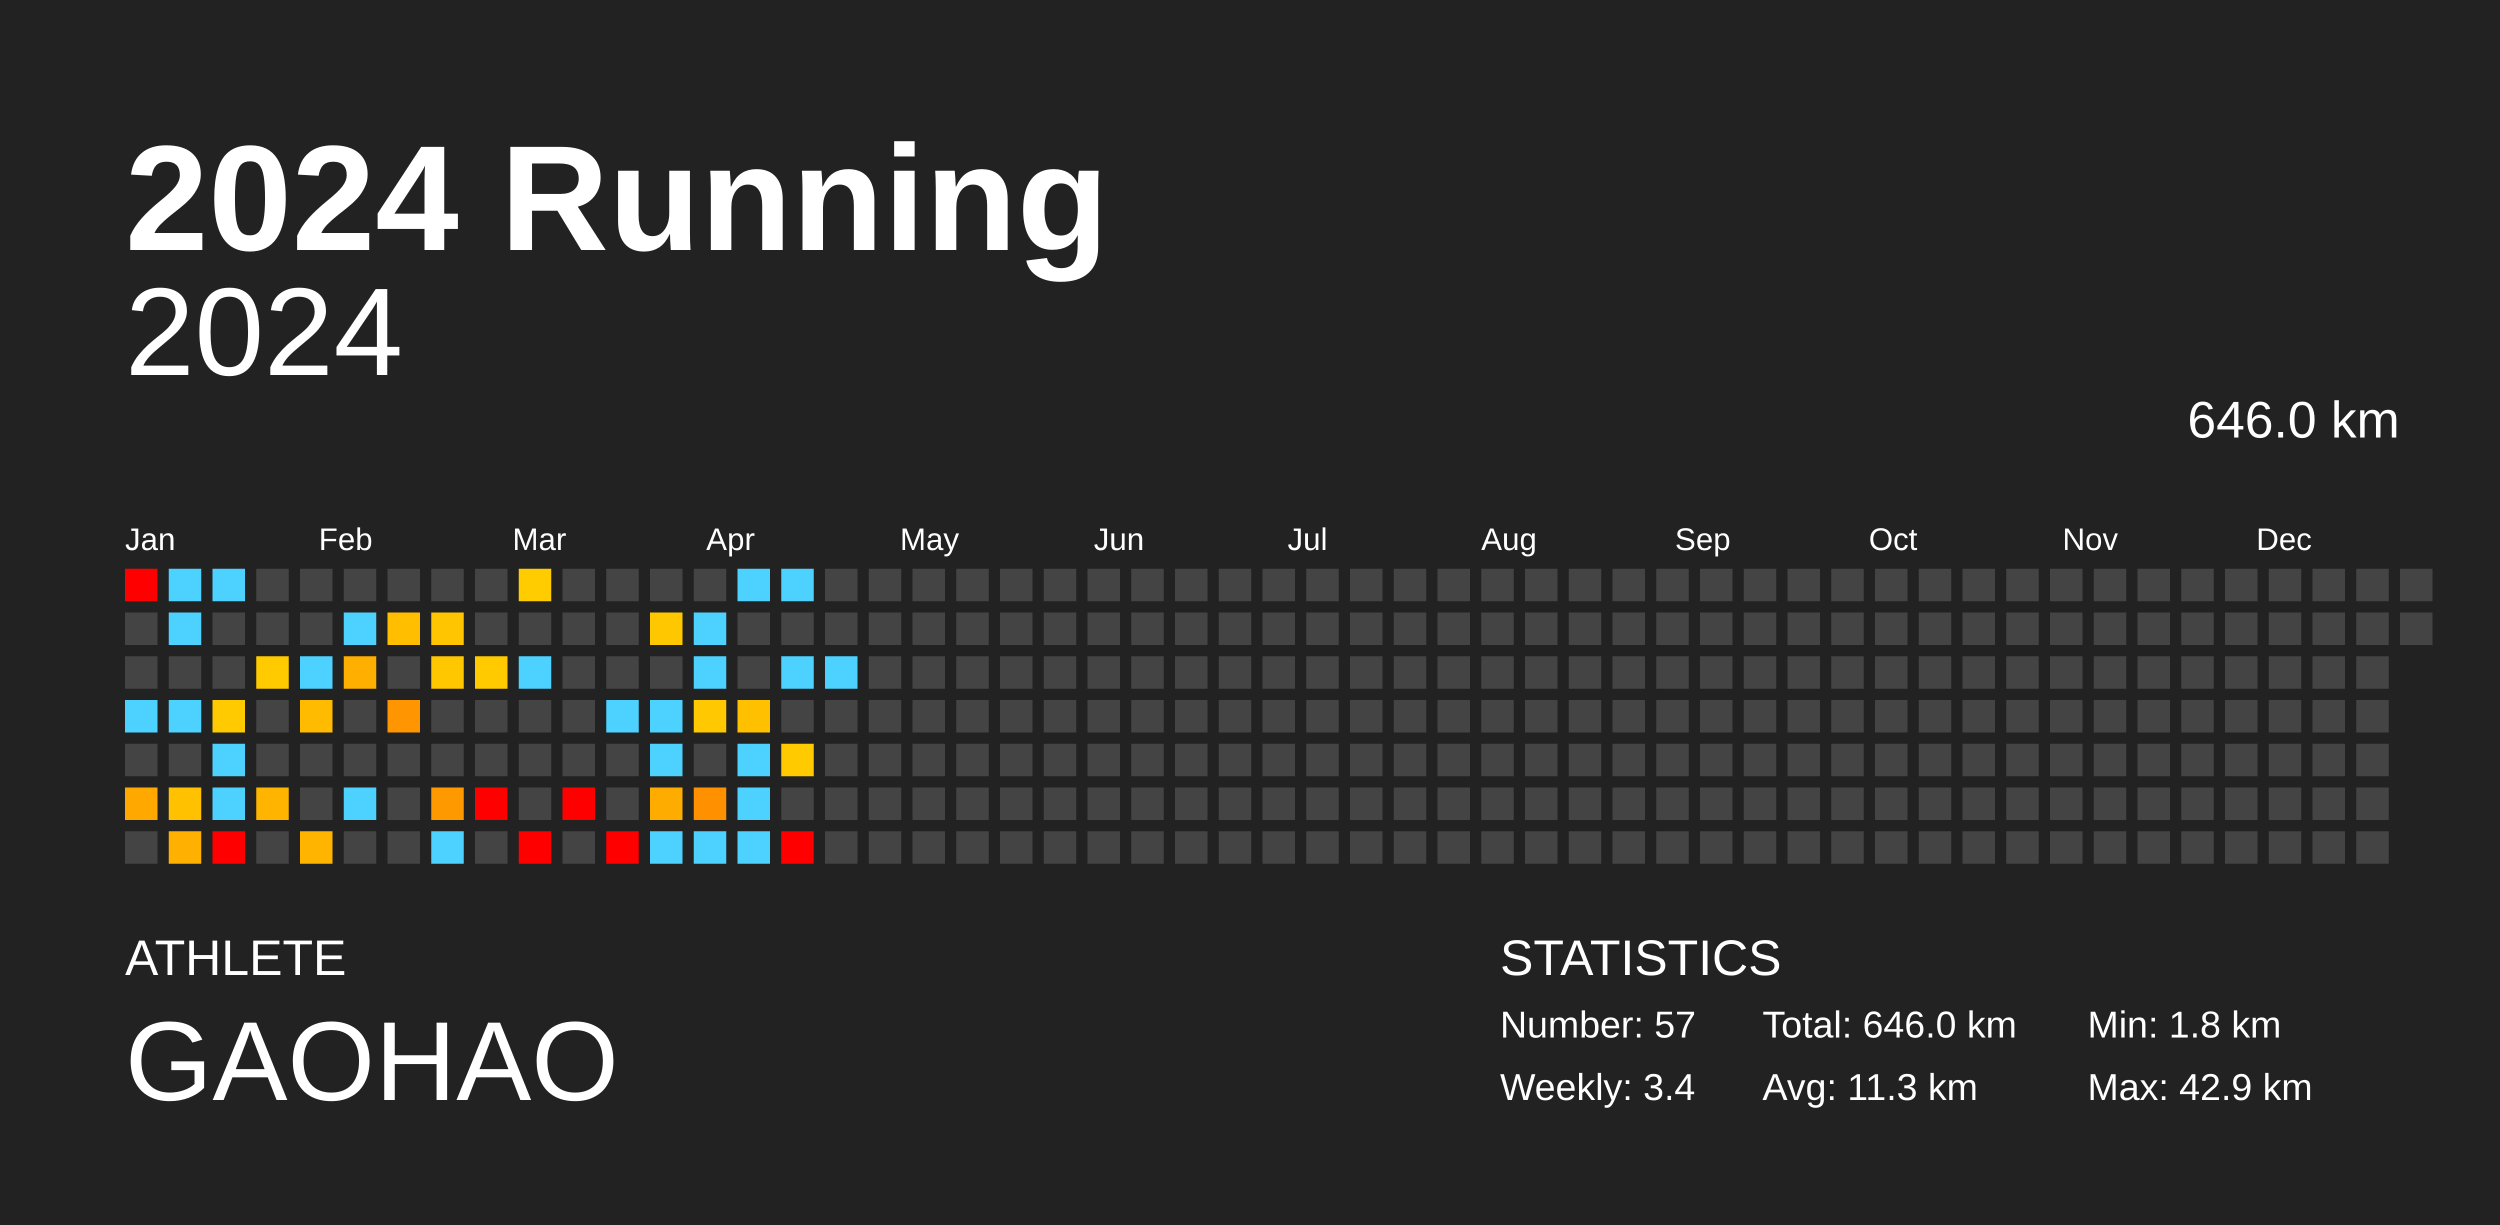
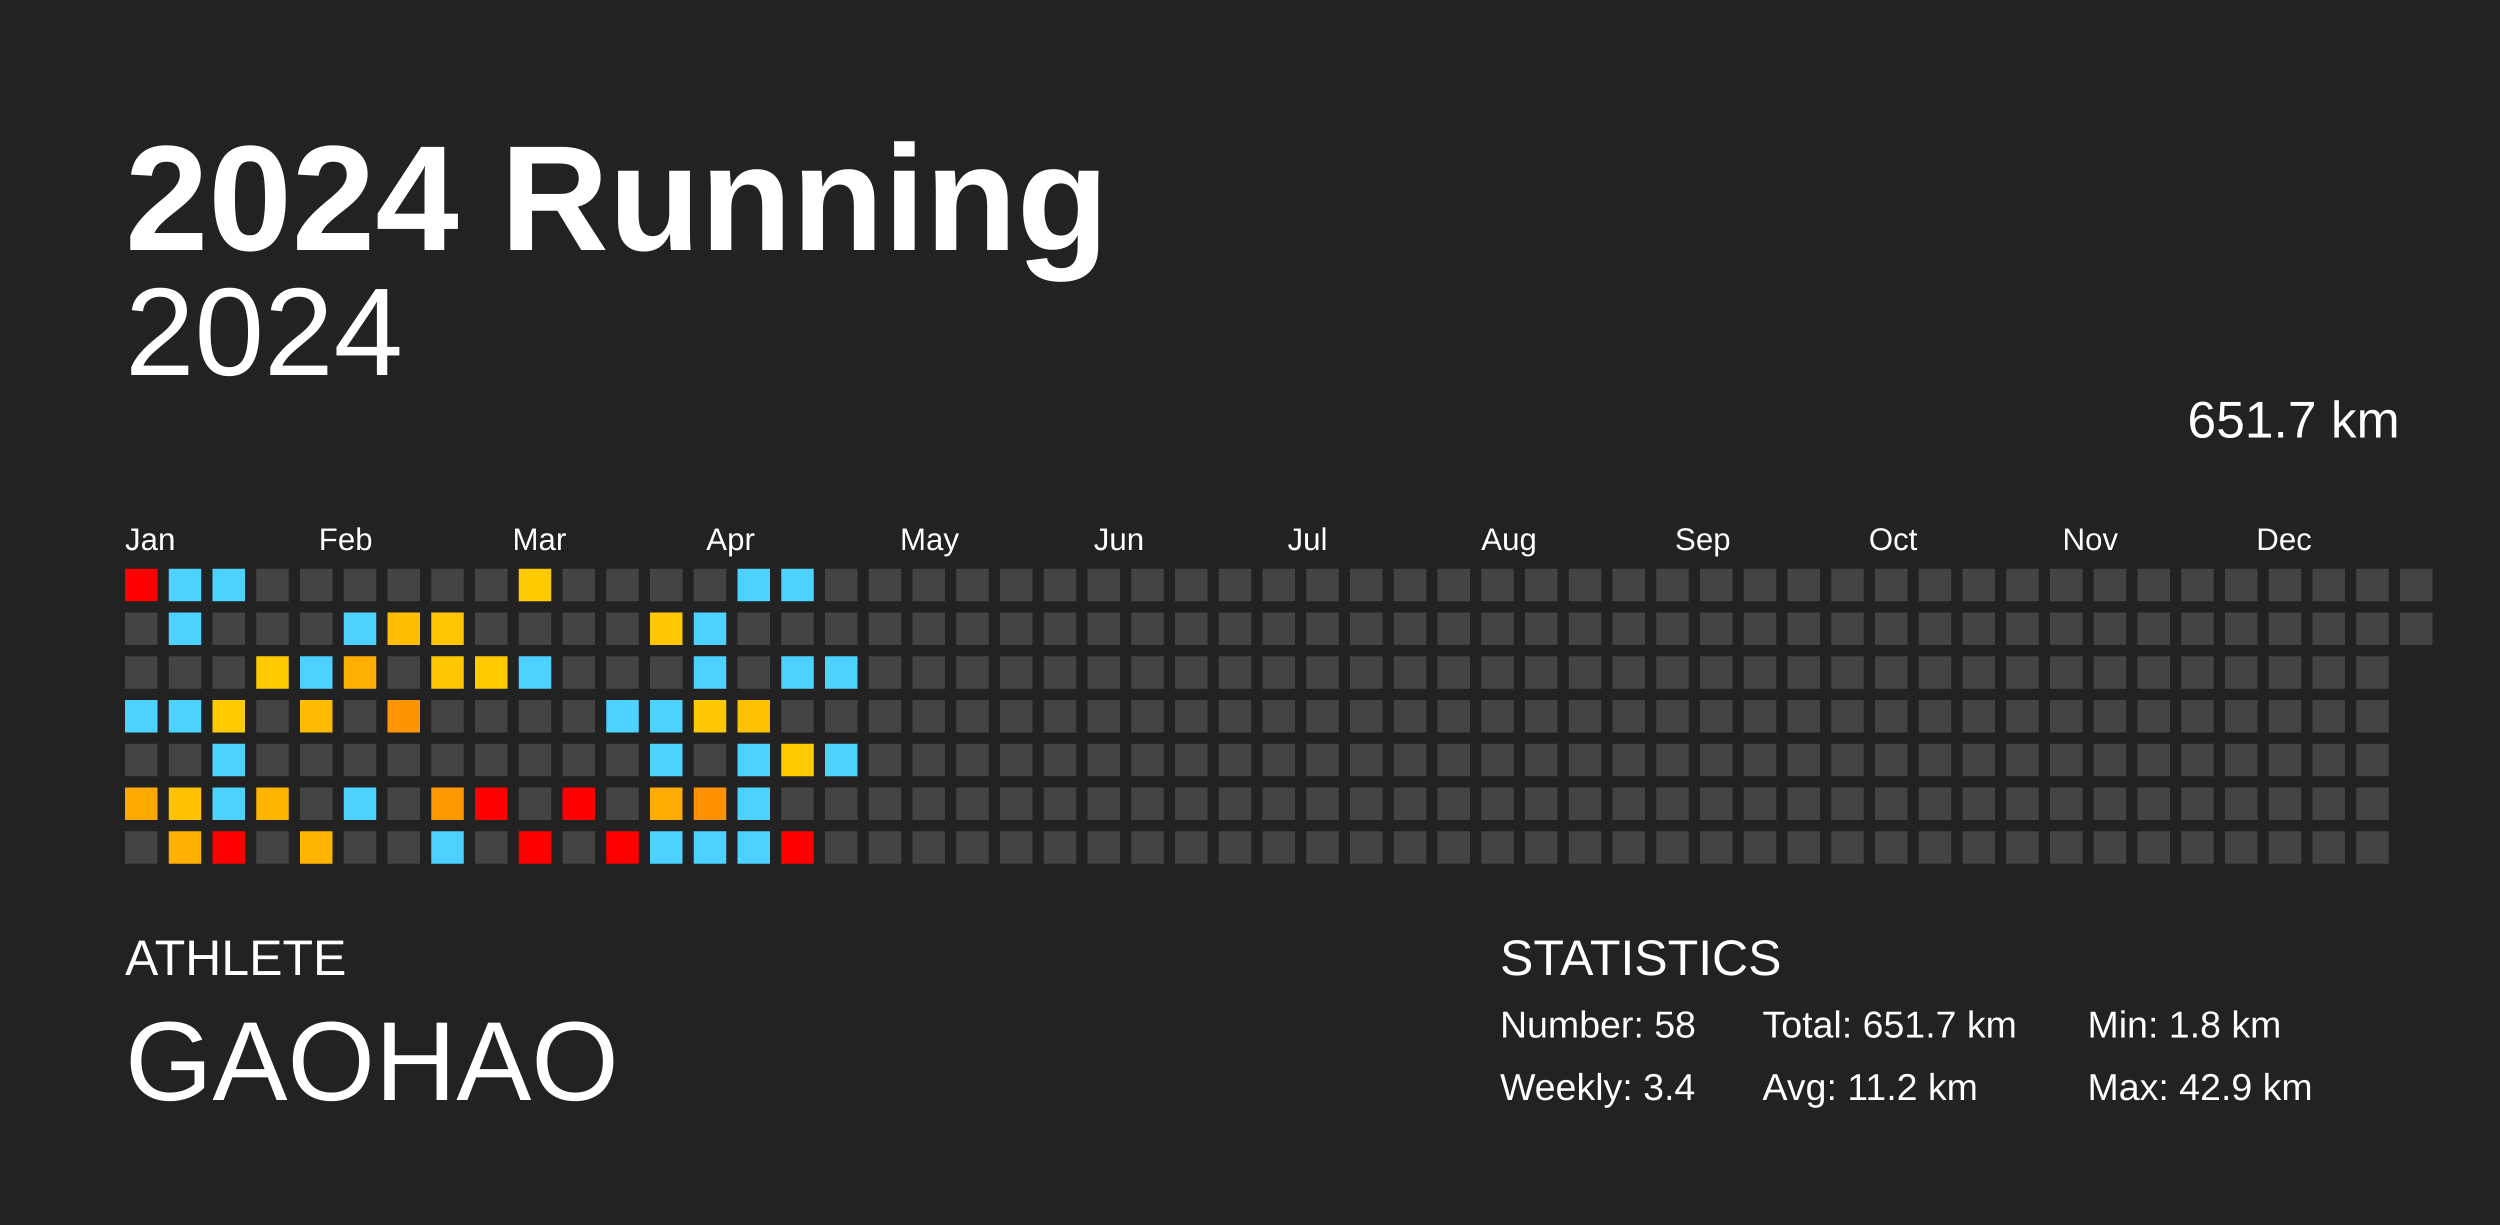
<svg xmlns="http://www.w3.org/2000/svg" baseProfile="full" height="98mm" version="1.1" viewBox="0,0,200,98" width="200mm">
  <defs />
  <rect fill="#222222" height="98" width="200" x="0" y="0" />
  <text fill="#FFFFFF" style="font-size:12px; font-family:Arial; font-weight:bold;" x="10" y="20">2024 Running</text>
  <text fill="#FFFFFF" style="font-size:4px; font-family:Arial" x="10" y="78">ATHLETE</text>
  <text fill="#FFFFFF" style="font-size:9px; font-family:Arial" x="10" y="88">GAOHAO</text>
  <text fill="#FFFFFF" style="font-size:4px; font-family:Arial" x="120" y="78">STATISTICS</text>
-   <text fill="#FFFFFF" style="font-size:3px; font-family:Arial" x="120" y="83">Number: 57</text>
+   <text fill="#FFFFFF" style="font-size:3px; font-family:Arial" x="120" y="83">Number: 58</text>
  <text fill="#FFFFFF" style="font-size:3px; font-family:Arial" x="120" y="88">Weekly: 3.4</text>
-   <text fill="#FFFFFF" style="font-size:3px; font-family:Arial" x="141" y="83">Total: 646.0 km</text>
-   <text fill="#FFFFFF" style="font-size:3px; font-family:Arial" x="141" y="88">Avg: 11.3 km</text>
+   <text fill="#FFFFFF" style="font-size:3px; font-family:Arial" x="141" y="83">Total: 651.7 km</text>
+   <text fill="#FFFFFF" style="font-size:3px; font-family:Arial" x="141" y="88">Avg: 11.2 km</text>
  <text fill="#FFFFFF" style="font-size:3px; font-family:Arial" x="167" y="83">Min: 1.8 km</text>
  <text fill="#FFFFFF" style="font-size:3px; font-family:Arial" x="167" y="88">Max: 42.9 km</text>
  <text alignment-baseline="hanging" fill="#FFFFFF" style="font-size:10.0px; font-family:Arial;" x="10" y="30">2024</text>
-   <text alignment-baseline="hanging" fill="#FFFFFF" style="font-size:4.125px; font-family:Arial;" x="175" y="35">646.0 km</text>
+   <text alignment-baseline="hanging" fill="#FFFFFF" style="font-size:4.125px; font-family:Arial;" x="175" y="35">651.7 km</text>
  <text fill="#FFFFFF" style="font-size:2.5px; font-family:Arial" x="10.0" y="44">Jan</text>
  <text fill="#FFFFFF" style="font-size:2.5px; font-family:Arial" x="25.5" y="44">Feb</text>
  <text fill="#FFFFFF" style="font-size:2.5px; font-family:Arial" x="41.0" y="44">Mar</text>
  <text fill="#FFFFFF" style="font-size:2.5px; font-family:Arial" x="56.5" y="44">Apr</text>
  <text fill="#FFFFFF" style="font-size:2.5px; font-family:Arial" x="72.0" y="44">May</text>
  <text fill="#FFFFFF" style="font-size:2.5px; font-family:Arial" x="87.5" y="44">Jun</text>
  <text fill="#FFFFFF" style="font-size:2.5px; font-family:Arial" x="103.0" y="44">Jul</text>
  <text fill="#FFFFFF" style="font-size:2.5px; font-family:Arial" x="118.5" y="44">Aug</text>
  <text fill="#FFFFFF" style="font-size:2.5px; font-family:Arial" x="134.0" y="44">Sep</text>
  <text fill="#FFFFFF" style="font-size:2.5px; font-family:Arial" x="149.5" y="44">Oct</text>
  <text fill="#FFFFFF" style="font-size:2.5px; font-family:Arial" x="165.0" y="44">Nov</text>
  <text fill="#FFFFFF" style="font-size:2.5px; font-family:Arial" x="180.5" y="44">Dec</text>
  <rect fill="red" height="2.6" width="2.6" x="10.0" y="45.5" />
  <rect fill="#444444" height="2.6" width="2.6" x="10.0" y="49.0" />
  <rect fill="#444444" height="2.6" width="2.6" x="10.0" y="52.5" />
  <rect fill="#4dd2ff" height="2.6" width="2.6" x="10.0" y="56.0" />
  <rect fill="#444444" height="2.6" width="2.6" x="10.0" y="59.5" />
  <rect fill="#ffa800" height="2.6" width="2.6" x="10.0" y="63.0" />
  <rect fill="#444444" height="2.6" width="2.6" x="10.0" y="66.5" />
  <rect fill="#4dd2ff" height="2.6" width="2.6" x="13.5" y="45.5" />
  <rect fill="#4dd2ff" height="2.6" width="2.6" x="13.5" y="49.0" />
  <rect fill="#444444" height="2.6" width="2.6" x="13.5" y="52.5" />
  <rect fill="#4dd2ff" height="2.6" width="2.6" x="13.5" y="56.0" />
  <rect fill="#444444" height="2.6" width="2.6" x="13.5" y="59.5" />
  <rect fill="#ffc100" height="2.6" width="2.6" x="13.5" y="63.0" />
  <rect fill="#ffb000" height="2.6" width="2.6" x="13.5" y="66.5" />
  <rect fill="#4dd2ff" height="2.6" width="2.6" x="17.0" y="45.5" />
  <rect fill="#444444" height="2.6" width="2.6" x="17.0" y="49.0" />
  <rect fill="#444444" height="2.6" width="2.6" x="17.0" y="52.5" />
  <rect fill="#ffcb00" height="2.6" width="2.6" x="17.0" y="56.0" />
  <rect fill="#4dd2ff" height="2.6" width="2.6" x="17.0" y="59.5" />
  <rect fill="#4dd2ff" height="2.6" width="2.6" x="17.0" y="63.0" />
  <rect fill="red" height="2.6" width="2.6" x="17.0" y="66.5" />
  <rect fill="#444444" height="2.6" width="2.6" x="20.5" y="45.5" />
  <rect fill="#444444" height="2.6" width="2.6" x="20.5" y="49.0" />
  <rect fill="#ffca00" height="2.6" width="2.6" x="20.5" y="52.5" />
  <rect fill="#444444" height="2.6" width="2.6" x="20.5" y="56.0" />
  <rect fill="#444444" height="2.6" width="2.6" x="20.5" y="59.5" />
  <rect fill="#ffb400" height="2.6" width="2.6" x="20.5" y="63.0" />
  <rect fill="#444444" height="2.6" width="2.6" x="20.5" y="66.5" />
  <rect fill="#444444" height="2.6" width="2.6" x="24.0" y="45.5" />
  <rect fill="#444444" height="2.6" width="2.6" x="24.0" y="49.0" />
  <rect fill="#4dd2ff" height="2.6" width="2.6" x="24.0" y="52.5" />
  <rect fill="#ffbb00" height="2.6" width="2.6" x="24.0" y="56.0" />
  <rect fill="#444444" height="2.6" width="2.6" x="24.0" y="59.5" />
  <rect fill="#444444" height="2.6" width="2.6" x="24.0" y="63.0" />
  <rect fill="#ffb400" height="2.6" width="2.6" x="24.0" y="66.5" />
  <rect fill="#444444" height="2.6" width="2.6" x="27.5" y="45.5" />
  <rect fill="#4dd2ff" height="2.6" width="2.6" x="27.5" y="49.0" />
  <rect fill="#ffaf00" height="2.6" width="2.6" x="27.5" y="52.5" />
  <rect fill="#444444" height="2.6" width="2.6" x="27.5" y="56.0" />
  <rect fill="#444444" height="2.6" width="2.6" x="27.5" y="59.5" />
  <rect fill="#4dd2ff" height="2.6" width="2.6" x="27.5" y="63.0" />
  <rect fill="#444444" height="2.6" width="2.6" x="27.5" y="66.5" />
  <rect fill="#444444" height="2.6" width="2.6" x="31.0" y="45.5" />
  <rect fill="#ffbe00" height="2.6" width="2.6" x="31.0" y="49.0" />
  <rect fill="#444444" height="2.6" width="2.6" x="31.0" y="52.5" />
  <rect fill="#ff9500" height="2.6" width="2.6" x="31.0" y="56.0" />
  <rect fill="#444444" height="2.6" width="2.6" x="31.0" y="59.5" />
  <rect fill="#444444" height="2.6" width="2.6" x="31.0" y="63.0" />
  <rect fill="#444444" height="2.6" width="2.6" x="31.0" y="66.5" />
  <rect fill="#444444" height="2.6" width="2.6" x="34.5" y="45.5" />
  <rect fill="#ffc500" height="2.6" width="2.6" x="34.5" y="49.0" />
  <rect fill="#ffc700" height="2.6" width="2.6" x="34.5" y="52.5" />
  <rect fill="#444444" height="2.6" width="2.6" x="34.5" y="56.0" />
  <rect fill="#444444" height="2.6" width="2.6" x="34.5" y="59.5" />
  <rect fill="#ff9900" height="2.6" width="2.6" x="34.5" y="63.0" />
  <rect fill="#4dd2ff" height="2.6" width="2.6" x="34.5" y="66.5" />
  <rect fill="#444444" height="2.6" width="2.6" x="38.0" y="45.5" />
  <rect fill="#444444" height="2.6" width="2.6" x="38.0" y="49.0" />
  <rect fill="#ffcb00" height="2.6" width="2.6" x="38.0" y="52.5" />
  <rect fill="#444444" height="2.6" width="2.6" x="38.0" y="56.0" />
  <rect fill="#444444" height="2.6" width="2.6" x="38.0" y="59.5" />
  <rect fill="red" height="2.6" width="2.6" x="38.0" y="63.0" />
  <rect fill="#444444" height="2.6" width="2.6" x="38.0" y="66.5" />
  <rect fill="#ffcc00" height="2.6" width="2.6" x="41.5" y="45.5" />
  <rect fill="#444444" height="2.6" width="2.6" x="41.5" y="49.0" />
  <rect fill="#4dd2ff" height="2.6" width="2.6" x="41.5" y="52.5" />
  <rect fill="#444444" height="2.6" width="2.6" x="41.5" y="56.0" />
  <rect fill="#444444" height="2.6" width="2.6" x="41.5" y="59.5" />
  <rect fill="#444444" height="2.6" width="2.6" x="41.5" y="63.0" />
  <rect fill="red" height="2.6" width="2.6" x="41.5" y="66.5" />
  <rect fill="#444444" height="2.6" width="2.6" x="45.0" y="45.5" />
  <rect fill="#444444" height="2.6" width="2.6" x="45.0" y="49.0" />
  <rect fill="#444444" height="2.6" width="2.6" x="45.0" y="52.5" />
  <rect fill="#444444" height="2.6" width="2.6" x="45.0" y="56.0" />
  <rect fill="#444444" height="2.6" width="2.6" x="45.0" y="59.5" />
  <rect fill="red" height="2.6" width="2.6" x="45.0" y="63.0" />
  <rect fill="#444444" height="2.6" width="2.6" x="45.0" y="66.5" />
  <rect fill="#444444" height="2.6" width="2.6" x="48.5" y="45.5" />
  <rect fill="#444444" height="2.6" width="2.6" x="48.5" y="49.0" />
  <rect fill="#444444" height="2.6" width="2.6" x="48.5" y="52.5" />
  <rect fill="#4dd2ff" height="2.6" width="2.6" x="48.5" y="56.0" />
  <rect fill="#444444" height="2.6" width="2.6" x="48.5" y="59.5" />
  <rect fill="#444444" height="2.6" width="2.6" x="48.5" y="63.0" />
  <rect fill="red" height="2.6" width="2.6" x="48.5" y="66.5" />
  <rect fill="#444444" height="2.6" width="2.6" x="52.0" y="45.5" />
  <rect fill="#ffc700" height="2.6" width="2.6" x="52.0" y="49.0" />
  <rect fill="#444444" height="2.6" width="2.6" x="52.0" y="52.5" />
  <rect fill="#4dd2ff" height="2.6" width="2.6" x="52.0" y="56.0" />
  <rect fill="#4dd2ff" height="2.6" width="2.6" x="52.0" y="59.5" />
  <rect fill="#ffac00" height="2.6" width="2.6" x="52.0" y="63.0" />
  <rect fill="#4dd2ff" height="2.6" width="2.6" x="52.0" y="66.5" />
  <rect fill="#444444" height="2.6" width="2.6" x="55.5" y="45.5" />
  <rect fill="#4dd2ff" height="2.6" width="2.6" x="55.5" y="49.0" />
  <rect fill="#4dd2ff" height="2.6" width="2.6" x="55.5" y="52.5" />
  <rect fill="#ffc800" height="2.6" width="2.6" x="55.5" y="56.0" />
  <rect fill="#444444" height="2.6" width="2.6" x="55.5" y="59.5" />
  <rect fill="#ff9100" height="2.6" width="2.6" x="55.5" y="63.0" />
  <rect fill="#4dd2ff" height="2.6" width="2.6" x="55.5" y="66.5" />
  <rect fill="#4dd2ff" height="2.6" width="2.6" x="59.0" y="45.5" />
  <rect fill="#444444" height="2.6" width="2.6" x="59.0" y="49.0" />
  <rect fill="#444444" height="2.6" width="2.6" x="59.0" y="52.5" />
  <rect fill="#ffc000" height="2.6" width="2.6" x="59.0" y="56.0" />
  <rect fill="#4dd2ff" height="2.6" width="2.6" x="59.0" y="59.5" />
  <rect fill="#4dd2ff" height="2.6" width="2.6" x="59.0" y="63.0" />
  <rect fill="#4dd2ff" height="2.6" width="2.6" x="59.0" y="66.5" />
  <rect fill="#4dd2ff" height="2.6" width="2.6" x="62.5" y="45.5" />
  <rect fill="#444444" height="2.6" width="2.6" x="62.5" y="49.0" />
  <rect fill="#4dd2ff" height="2.6" width="2.6" x="62.5" y="52.5" />
  <rect fill="#444444" height="2.6" width="2.6" x="62.5" y="56.0" />
  <rect fill="#ffcb00" height="2.6" width="2.6" x="62.5" y="59.5" />
  <rect fill="#444444" height="2.6" width="2.6" x="62.5" y="63.0" />
  <rect fill="red" height="2.6" width="2.6" x="62.5" y="66.5" />
  <rect fill="#444444" height="2.6" width="2.6" x="66.0" y="45.5" />
  <rect fill="#444444" height="2.6" width="2.6" x="66.0" y="49.0" />
  <rect fill="#4dd2ff" height="2.6" width="2.6" x="66.0" y="52.5" />
  <rect fill="#444444" height="2.6" width="2.6" x="66.0" y="56.0" />
-   <rect fill="#444444" height="2.6" width="2.6" x="66.0" y="59.5" />
+   <rect fill="#4dd2ff" height="2.6" width="2.6" x="66.0" y="59.5" />
  <rect fill="#444444" height="2.6" width="2.6" x="66.0" y="63.0" />
  <rect fill="#444444" height="2.6" width="2.6" x="66.0" y="66.5" />
  <rect fill="#444444" height="2.6" width="2.6" x="69.5" y="45.5" />
  <rect fill="#444444" height="2.6" width="2.6" x="69.5" y="49.0" />
  <rect fill="#444444" height="2.6" width="2.6" x="69.5" y="52.5" />
  <rect fill="#444444" height="2.6" width="2.6" x="69.5" y="56.0" />
  <rect fill="#444444" height="2.6" width="2.6" x="69.5" y="59.5" />
  <rect fill="#444444" height="2.6" width="2.6" x="69.5" y="63.0" />
  <rect fill="#444444" height="2.6" width="2.6" x="69.5" y="66.5" />
  <rect fill="#444444" height="2.6" width="2.6" x="73.0" y="45.5" />
  <rect fill="#444444" height="2.6" width="2.6" x="73.0" y="49.0" />
  <rect fill="#444444" height="2.6" width="2.6" x="73.0" y="52.5" />
  <rect fill="#444444" height="2.6" width="2.6" x="73.0" y="56.0" />
  <rect fill="#444444" height="2.6" width="2.6" x="73.0" y="59.5" />
  <rect fill="#444444" height="2.6" width="2.6" x="73.0" y="63.0" />
  <rect fill="#444444" height="2.6" width="2.6" x="73.0" y="66.5" />
  <rect fill="#444444" height="2.6" width="2.6" x="76.5" y="45.5" />
  <rect fill="#444444" height="2.6" width="2.6" x="76.5" y="49.0" />
  <rect fill="#444444" height="2.6" width="2.6" x="76.5" y="52.5" />
  <rect fill="#444444" height="2.6" width="2.6" x="76.5" y="56.0" />
  <rect fill="#444444" height="2.6" width="2.6" x="76.5" y="59.5" />
  <rect fill="#444444" height="2.6" width="2.6" x="76.5" y="63.0" />
  <rect fill="#444444" height="2.6" width="2.6" x="76.5" y="66.5" />
  <rect fill="#444444" height="2.6" width="2.6" x="80.0" y="45.5" />
  <rect fill="#444444" height="2.6" width="2.6" x="80.0" y="49.0" />
  <rect fill="#444444" height="2.6" width="2.6" x="80.0" y="52.5" />
  <rect fill="#444444" height="2.6" width="2.6" x="80.0" y="56.0" />
  <rect fill="#444444" height="2.6" width="2.6" x="80.0" y="59.5" />
  <rect fill="#444444" height="2.6" width="2.6" x="80.0" y="63.0" />
  <rect fill="#444444" height="2.6" width="2.6" x="80.0" y="66.5" />
  <rect fill="#444444" height="2.6" width="2.6" x="83.5" y="45.5" />
  <rect fill="#444444" height="2.6" width="2.6" x="83.5" y="49.0" />
  <rect fill="#444444" height="2.6" width="2.6" x="83.5" y="52.5" />
  <rect fill="#444444" height="2.6" width="2.6" x="83.5" y="56.0" />
  <rect fill="#444444" height="2.6" width="2.6" x="83.5" y="59.5" />
  <rect fill="#444444" height="2.6" width="2.6" x="83.5" y="63.0" />
  <rect fill="#444444" height="2.6" width="2.6" x="83.5" y="66.5" />
  <rect fill="#444444" height="2.6" width="2.6" x="87.0" y="45.5" />
  <rect fill="#444444" height="2.6" width="2.6" x="87.0" y="49.0" />
  <rect fill="#444444" height="2.6" width="2.6" x="87.0" y="52.5" />
  <rect fill="#444444" height="2.6" width="2.6" x="87.0" y="56.0" />
  <rect fill="#444444" height="2.6" width="2.6" x="87.0" y="59.5" />
  <rect fill="#444444" height="2.6" width="2.6" x="87.0" y="63.0" />
  <rect fill="#444444" height="2.6" width="2.6" x="87.0" y="66.5" />
  <rect fill="#444444" height="2.6" width="2.6" x="90.5" y="45.5" />
  <rect fill="#444444" height="2.6" width="2.6" x="90.5" y="49.0" />
  <rect fill="#444444" height="2.6" width="2.6" x="90.5" y="52.5" />
  <rect fill="#444444" height="2.6" width="2.6" x="90.5" y="56.0" />
  <rect fill="#444444" height="2.6" width="2.6" x="90.5" y="59.5" />
  <rect fill="#444444" height="2.6" width="2.6" x="90.5" y="63.0" />
  <rect fill="#444444" height="2.6" width="2.6" x="90.5" y="66.5" />
  <rect fill="#444444" height="2.6" width="2.6" x="94.0" y="45.5" />
  <rect fill="#444444" height="2.6" width="2.6" x="94.0" y="49.0" />
  <rect fill="#444444" height="2.6" width="2.6" x="94.0" y="52.5" />
  <rect fill="#444444" height="2.6" width="2.6" x="94.0" y="56.0" />
  <rect fill="#444444" height="2.6" width="2.6" x="94.0" y="59.5" />
  <rect fill="#444444" height="2.6" width="2.6" x="94.0" y="63.0" />
  <rect fill="#444444" height="2.6" width="2.6" x="94.0" y="66.5" />
  <rect fill="#444444" height="2.6" width="2.6" x="97.5" y="45.5" />
  <rect fill="#444444" height="2.6" width="2.6" x="97.5" y="49.0" />
  <rect fill="#444444" height="2.6" width="2.6" x="97.5" y="52.5" />
  <rect fill="#444444" height="2.6" width="2.6" x="97.5" y="56.0" />
  <rect fill="#444444" height="2.6" width="2.6" x="97.5" y="59.5" />
  <rect fill="#444444" height="2.6" width="2.6" x="97.5" y="63.0" />
  <rect fill="#444444" height="2.6" width="2.6" x="97.5" y="66.5" />
  <rect fill="#444444" height="2.6" width="2.6" x="101.0" y="45.5" />
  <rect fill="#444444" height="2.6" width="2.6" x="101.0" y="49.0" />
  <rect fill="#444444" height="2.6" width="2.6" x="101.0" y="52.5" />
  <rect fill="#444444" height="2.6" width="2.6" x="101.0" y="56.0" />
  <rect fill="#444444" height="2.6" width="2.6" x="101.0" y="59.5" />
  <rect fill="#444444" height="2.6" width="2.6" x="101.0" y="63.0" />
  <rect fill="#444444" height="2.6" width="2.6" x="101.0" y="66.5" />
  <rect fill="#444444" height="2.6" width="2.6" x="104.5" y="45.5" />
  <rect fill="#444444" height="2.6" width="2.6" x="104.5" y="49.0" />
  <rect fill="#444444" height="2.6" width="2.6" x="104.5" y="52.5" />
  <rect fill="#444444" height="2.6" width="2.6" x="104.5" y="56.0" />
  <rect fill="#444444" height="2.6" width="2.6" x="104.5" y="59.5" />
  <rect fill="#444444" height="2.6" width="2.6" x="104.5" y="63.0" />
  <rect fill="#444444" height="2.6" width="2.6" x="104.5" y="66.5" />
  <rect fill="#444444" height="2.6" width="2.6" x="108.0" y="45.5" />
  <rect fill="#444444" height="2.6" width="2.6" x="108.0" y="49.0" />
  <rect fill="#444444" height="2.6" width="2.6" x="108.0" y="52.5" />
  <rect fill="#444444" height="2.6" width="2.6" x="108.0" y="56.0" />
  <rect fill="#444444" height="2.6" width="2.6" x="108.0" y="59.5" />
  <rect fill="#444444" height="2.6" width="2.6" x="108.0" y="63.0" />
  <rect fill="#444444" height="2.6" width="2.6" x="108.0" y="66.5" />
  <rect fill="#444444" height="2.6" width="2.6" x="111.5" y="45.5" />
  <rect fill="#444444" height="2.6" width="2.6" x="111.5" y="49.0" />
  <rect fill="#444444" height="2.6" width="2.6" x="111.5" y="52.5" />
  <rect fill="#444444" height="2.6" width="2.6" x="111.5" y="56.0" />
  <rect fill="#444444" height="2.6" width="2.6" x="111.5" y="59.5" />
  <rect fill="#444444" height="2.6" width="2.6" x="111.5" y="63.0" />
  <rect fill="#444444" height="2.6" width="2.6" x="111.5" y="66.5" />
  <rect fill="#444444" height="2.6" width="2.6" x="115.0" y="45.5" />
  <rect fill="#444444" height="2.6" width="2.6" x="115.0" y="49.0" />
  <rect fill="#444444" height="2.6" width="2.6" x="115.0" y="52.5" />
  <rect fill="#444444" height="2.6" width="2.6" x="115.0" y="56.0" />
  <rect fill="#444444" height="2.6" width="2.6" x="115.0" y="59.5" />
  <rect fill="#444444" height="2.6" width="2.6" x="115.0" y="63.0" />
  <rect fill="#444444" height="2.6" width="2.6" x="115.0" y="66.5" />
  <rect fill="#444444" height="2.6" width="2.6" x="118.5" y="45.5" />
  <rect fill="#444444" height="2.6" width="2.6" x="118.5" y="49.0" />
  <rect fill="#444444" height="2.6" width="2.6" x="118.5" y="52.5" />
  <rect fill="#444444" height="2.6" width="2.6" x="118.5" y="56.0" />
  <rect fill="#444444" height="2.6" width="2.6" x="118.5" y="59.5" />
  <rect fill="#444444" height="2.6" width="2.6" x="118.5" y="63.0" />
  <rect fill="#444444" height="2.6" width="2.6" x="118.5" y="66.5" />
  <rect fill="#444444" height="2.6" width="2.6" x="122.0" y="45.5" />
  <rect fill="#444444" height="2.6" width="2.6" x="122.0" y="49.0" />
  <rect fill="#444444" height="2.6" width="2.6" x="122.0" y="52.5" />
  <rect fill="#444444" height="2.6" width="2.6" x="122.0" y="56.0" />
  <rect fill="#444444" height="2.6" width="2.6" x="122.0" y="59.5" />
  <rect fill="#444444" height="2.6" width="2.6" x="122.0" y="63.0" />
  <rect fill="#444444" height="2.6" width="2.6" x="122.0" y="66.5" />
  <rect fill="#444444" height="2.6" width="2.6" x="125.5" y="45.5" />
  <rect fill="#444444" height="2.6" width="2.6" x="125.5" y="49.0" />
  <rect fill="#444444" height="2.6" width="2.6" x="125.5" y="52.5" />
  <rect fill="#444444" height="2.6" width="2.6" x="125.5" y="56.0" />
  <rect fill="#444444" height="2.6" width="2.6" x="125.5" y="59.5" />
  <rect fill="#444444" height="2.6" width="2.6" x="125.5" y="63.0" />
  <rect fill="#444444" height="2.6" width="2.6" x="125.5" y="66.5" />
  <rect fill="#444444" height="2.6" width="2.6" x="129.0" y="45.5" />
  <rect fill="#444444" height="2.6" width="2.6" x="129.0" y="49.0" />
  <rect fill="#444444" height="2.6" width="2.6" x="129.0" y="52.5" />
  <rect fill="#444444" height="2.6" width="2.6" x="129.0" y="56.0" />
  <rect fill="#444444" height="2.6" width="2.6" x="129.0" y="59.5" />
  <rect fill="#444444" height="2.6" width="2.6" x="129.0" y="63.0" />
  <rect fill="#444444" height="2.6" width="2.6" x="129.0" y="66.5" />
  <rect fill="#444444" height="2.6" width="2.6" x="132.5" y="45.5" />
  <rect fill="#444444" height="2.6" width="2.6" x="132.5" y="49.0" />
  <rect fill="#444444" height="2.6" width="2.6" x="132.5" y="52.5" />
  <rect fill="#444444" height="2.6" width="2.6" x="132.5" y="56.0" />
  <rect fill="#444444" height="2.6" width="2.6" x="132.5" y="59.5" />
  <rect fill="#444444" height="2.6" width="2.6" x="132.5" y="63.0" />
  <rect fill="#444444" height="2.6" width="2.6" x="132.5" y="66.5" />
  <rect fill="#444444" height="2.6" width="2.6" x="136.0" y="45.5" />
  <rect fill="#444444" height="2.6" width="2.6" x="136.0" y="49.0" />
  <rect fill="#444444" height="2.6" width="2.6" x="136.0" y="52.5" />
  <rect fill="#444444" height="2.6" width="2.6" x="136.0" y="56.0" />
  <rect fill="#444444" height="2.6" width="2.6" x="136.0" y="59.5" />
  <rect fill="#444444" height="2.6" width="2.6" x="136.0" y="63.0" />
  <rect fill="#444444" height="2.6" width="2.6" x="136.0" y="66.5" />
  <rect fill="#444444" height="2.6" width="2.6" x="139.5" y="45.5" />
  <rect fill="#444444" height="2.6" width="2.6" x="139.5" y="49.0" />
  <rect fill="#444444" height="2.6" width="2.6" x="139.5" y="52.5" />
  <rect fill="#444444" height="2.6" width="2.6" x="139.5" y="56.0" />
  <rect fill="#444444" height="2.6" width="2.6" x="139.5" y="59.5" />
  <rect fill="#444444" height="2.6" width="2.6" x="139.5" y="63.0" />
  <rect fill="#444444" height="2.6" width="2.6" x="139.5" y="66.5" />
  <rect fill="#444444" height="2.6" width="2.6" x="143.0" y="45.5" />
  <rect fill="#444444" height="2.6" width="2.6" x="143.0" y="49.0" />
  <rect fill="#444444" height="2.6" width="2.6" x="143.0" y="52.5" />
  <rect fill="#444444" height="2.6" width="2.6" x="143.0" y="56.0" />
  <rect fill="#444444" height="2.6" width="2.6" x="143.0" y="59.5" />
  <rect fill="#444444" height="2.6" width="2.6" x="143.0" y="63.0" />
  <rect fill="#444444" height="2.6" width="2.6" x="143.0" y="66.5" />
  <rect fill="#444444" height="2.6" width="2.6" x="146.5" y="45.5" />
  <rect fill="#444444" height="2.6" width="2.6" x="146.5" y="49.0" />
  <rect fill="#444444" height="2.6" width="2.6" x="146.5" y="52.5" />
  <rect fill="#444444" height="2.6" width="2.6" x="146.5" y="56.0" />
  <rect fill="#444444" height="2.6" width="2.6" x="146.5" y="59.5" />
  <rect fill="#444444" height="2.6" width="2.6" x="146.5" y="63.0" />
  <rect fill="#444444" height="2.6" width="2.6" x="146.5" y="66.5" />
  <rect fill="#444444" height="2.6" width="2.6" x="150.0" y="45.5" />
  <rect fill="#444444" height="2.6" width="2.6" x="150.0" y="49.0" />
  <rect fill="#444444" height="2.6" width="2.6" x="150.0" y="52.5" />
  <rect fill="#444444" height="2.6" width="2.6" x="150.0" y="56.0" />
  <rect fill="#444444" height="2.6" width="2.6" x="150.0" y="59.5" />
  <rect fill="#444444" height="2.6" width="2.6" x="150.0" y="63.0" />
  <rect fill="#444444" height="2.6" width="2.6" x="150.0" y="66.5" />
  <rect fill="#444444" height="2.6" width="2.6" x="153.5" y="45.5" />
  <rect fill="#444444" height="2.6" width="2.6" x="153.5" y="49.0" />
  <rect fill="#444444" height="2.6" width="2.6" x="153.5" y="52.5" />
  <rect fill="#444444" height="2.6" width="2.6" x="153.5" y="56.0" />
  <rect fill="#444444" height="2.6" width="2.6" x="153.5" y="59.5" />
  <rect fill="#444444" height="2.6" width="2.6" x="153.5" y="63.0" />
  <rect fill="#444444" height="2.6" width="2.6" x="153.5" y="66.5" />
  <rect fill="#444444" height="2.6" width="2.6" x="157.0" y="45.5" />
  <rect fill="#444444" height="2.6" width="2.6" x="157.0" y="49.0" />
  <rect fill="#444444" height="2.6" width="2.6" x="157.0" y="52.5" />
  <rect fill="#444444" height="2.6" width="2.6" x="157.0" y="56.0" />
  <rect fill="#444444" height="2.6" width="2.6" x="157.0" y="59.5" />
  <rect fill="#444444" height="2.6" width="2.6" x="157.0" y="63.0" />
  <rect fill="#444444" height="2.6" width="2.6" x="157.0" y="66.5" />
  <rect fill="#444444" height="2.6" width="2.6" x="160.5" y="45.5" />
  <rect fill="#444444" height="2.6" width="2.6" x="160.5" y="49.0" />
  <rect fill="#444444" height="2.6" width="2.6" x="160.5" y="52.5" />
  <rect fill="#444444" height="2.6" width="2.6" x="160.5" y="56.0" />
  <rect fill="#444444" height="2.6" width="2.6" x="160.5" y="59.5" />
  <rect fill="#444444" height="2.6" width="2.6" x="160.5" y="63.0" />
  <rect fill="#444444" height="2.6" width="2.6" x="160.5" y="66.5" />
  <rect fill="#444444" height="2.6" width="2.6" x="164.0" y="45.5" />
  <rect fill="#444444" height="2.6" width="2.6" x="164.0" y="49.0" />
  <rect fill="#444444" height="2.6" width="2.6" x="164.0" y="52.5" />
  <rect fill="#444444" height="2.6" width="2.6" x="164.0" y="56.0" />
  <rect fill="#444444" height="2.6" width="2.6" x="164.0" y="59.5" />
  <rect fill="#444444" height="2.6" width="2.6" x="164.0" y="63.0" />
  <rect fill="#444444" height="2.6" width="2.6" x="164.0" y="66.5" />
  <rect fill="#444444" height="2.6" width="2.6" x="167.5" y="45.5" />
  <rect fill="#444444" height="2.6" width="2.6" x="167.5" y="49.0" />
  <rect fill="#444444" height="2.6" width="2.6" x="167.5" y="52.5" />
  <rect fill="#444444" height="2.6" width="2.6" x="167.5" y="56.0" />
  <rect fill="#444444" height="2.6" width="2.6" x="167.5" y="59.5" />
  <rect fill="#444444" height="2.6" width="2.6" x="167.5" y="63.0" />
  <rect fill="#444444" height="2.6" width="2.6" x="167.5" y="66.5" />
  <rect fill="#444444" height="2.6" width="2.6" x="171.0" y="45.5" />
  <rect fill="#444444" height="2.6" width="2.6" x="171.0" y="49.0" />
  <rect fill="#444444" height="2.6" width="2.6" x="171.0" y="52.5" />
  <rect fill="#444444" height="2.6" width="2.6" x="171.0" y="56.0" />
  <rect fill="#444444" height="2.6" width="2.6" x="171.0" y="59.5" />
  <rect fill="#444444" height="2.6" width="2.6" x="171.0" y="63.0" />
  <rect fill="#444444" height="2.6" width="2.6" x="171.0" y="66.5" />
  <rect fill="#444444" height="2.6" width="2.6" x="174.5" y="45.5" />
  <rect fill="#444444" height="2.6" width="2.6" x="174.5" y="49.0" />
  <rect fill="#444444" height="2.6" width="2.6" x="174.5" y="52.5" />
  <rect fill="#444444" height="2.6" width="2.6" x="174.5" y="56.0" />
  <rect fill="#444444" height="2.6" width="2.6" x="174.5" y="59.5" />
  <rect fill="#444444" height="2.6" width="2.6" x="174.5" y="63.0" />
  <rect fill="#444444" height="2.6" width="2.6" x="174.5" y="66.5" />
  <rect fill="#444444" height="2.6" width="2.6" x="178.0" y="45.5" />
  <rect fill="#444444" height="2.6" width="2.6" x="178.0" y="49.0" />
  <rect fill="#444444" height="2.6" width="2.6" x="178.0" y="52.5" />
  <rect fill="#444444" height="2.6" width="2.6" x="178.0" y="56.0" />
  <rect fill="#444444" height="2.6" width="2.6" x="178.0" y="59.5" />
  <rect fill="#444444" height="2.6" width="2.6" x="178.0" y="63.0" />
  <rect fill="#444444" height="2.6" width="2.6" x="178.0" y="66.5" />
  <rect fill="#444444" height="2.6" width="2.6" x="181.5" y="45.5" />
  <rect fill="#444444" height="2.6" width="2.6" x="181.5" y="49.0" />
  <rect fill="#444444" height="2.6" width="2.6" x="181.5" y="52.5" />
  <rect fill="#444444" height="2.6" width="2.6" x="181.5" y="56.0" />
  <rect fill="#444444" height="2.6" width="2.6" x="181.5" y="59.5" />
  <rect fill="#444444" height="2.6" width="2.6" x="181.5" y="63.0" />
  <rect fill="#444444" height="2.6" width="2.6" x="181.5" y="66.5" />
  <rect fill="#444444" height="2.6" width="2.6" x="185.0" y="45.5" />
  <rect fill="#444444" height="2.6" width="2.6" x="185.0" y="49.0" />
  <rect fill="#444444" height="2.6" width="2.6" x="185.0" y="52.5" />
  <rect fill="#444444" height="2.6" width="2.6" x="185.0" y="56.0" />
  <rect fill="#444444" height="2.6" width="2.6" x="185.0" y="59.5" />
  <rect fill="#444444" height="2.6" width="2.6" x="185.0" y="63.0" />
  <rect fill="#444444" height="2.6" width="2.6" x="185.0" y="66.5" />
  <rect fill="#444444" height="2.6" width="2.6" x="188.5" y="45.5" />
  <rect fill="#444444" height="2.6" width="2.6" x="188.5" y="49.0" />
  <rect fill="#444444" height="2.6" width="2.6" x="188.5" y="52.5" />
  <rect fill="#444444" height="2.6" width="2.6" x="188.5" y="56.0" />
  <rect fill="#444444" height="2.6" width="2.6" x="188.5" y="59.5" />
  <rect fill="#444444" height="2.6" width="2.6" x="188.5" y="63.0" />
  <rect fill="#444444" height="2.6" width="2.6" x="188.5" y="66.5" />
  <rect fill="#444444" height="2.6" width="2.6" x="192.0" y="45.5" />
  <rect fill="#444444" height="2.6" width="2.6" x="192.0" y="49.0" />
</svg>
